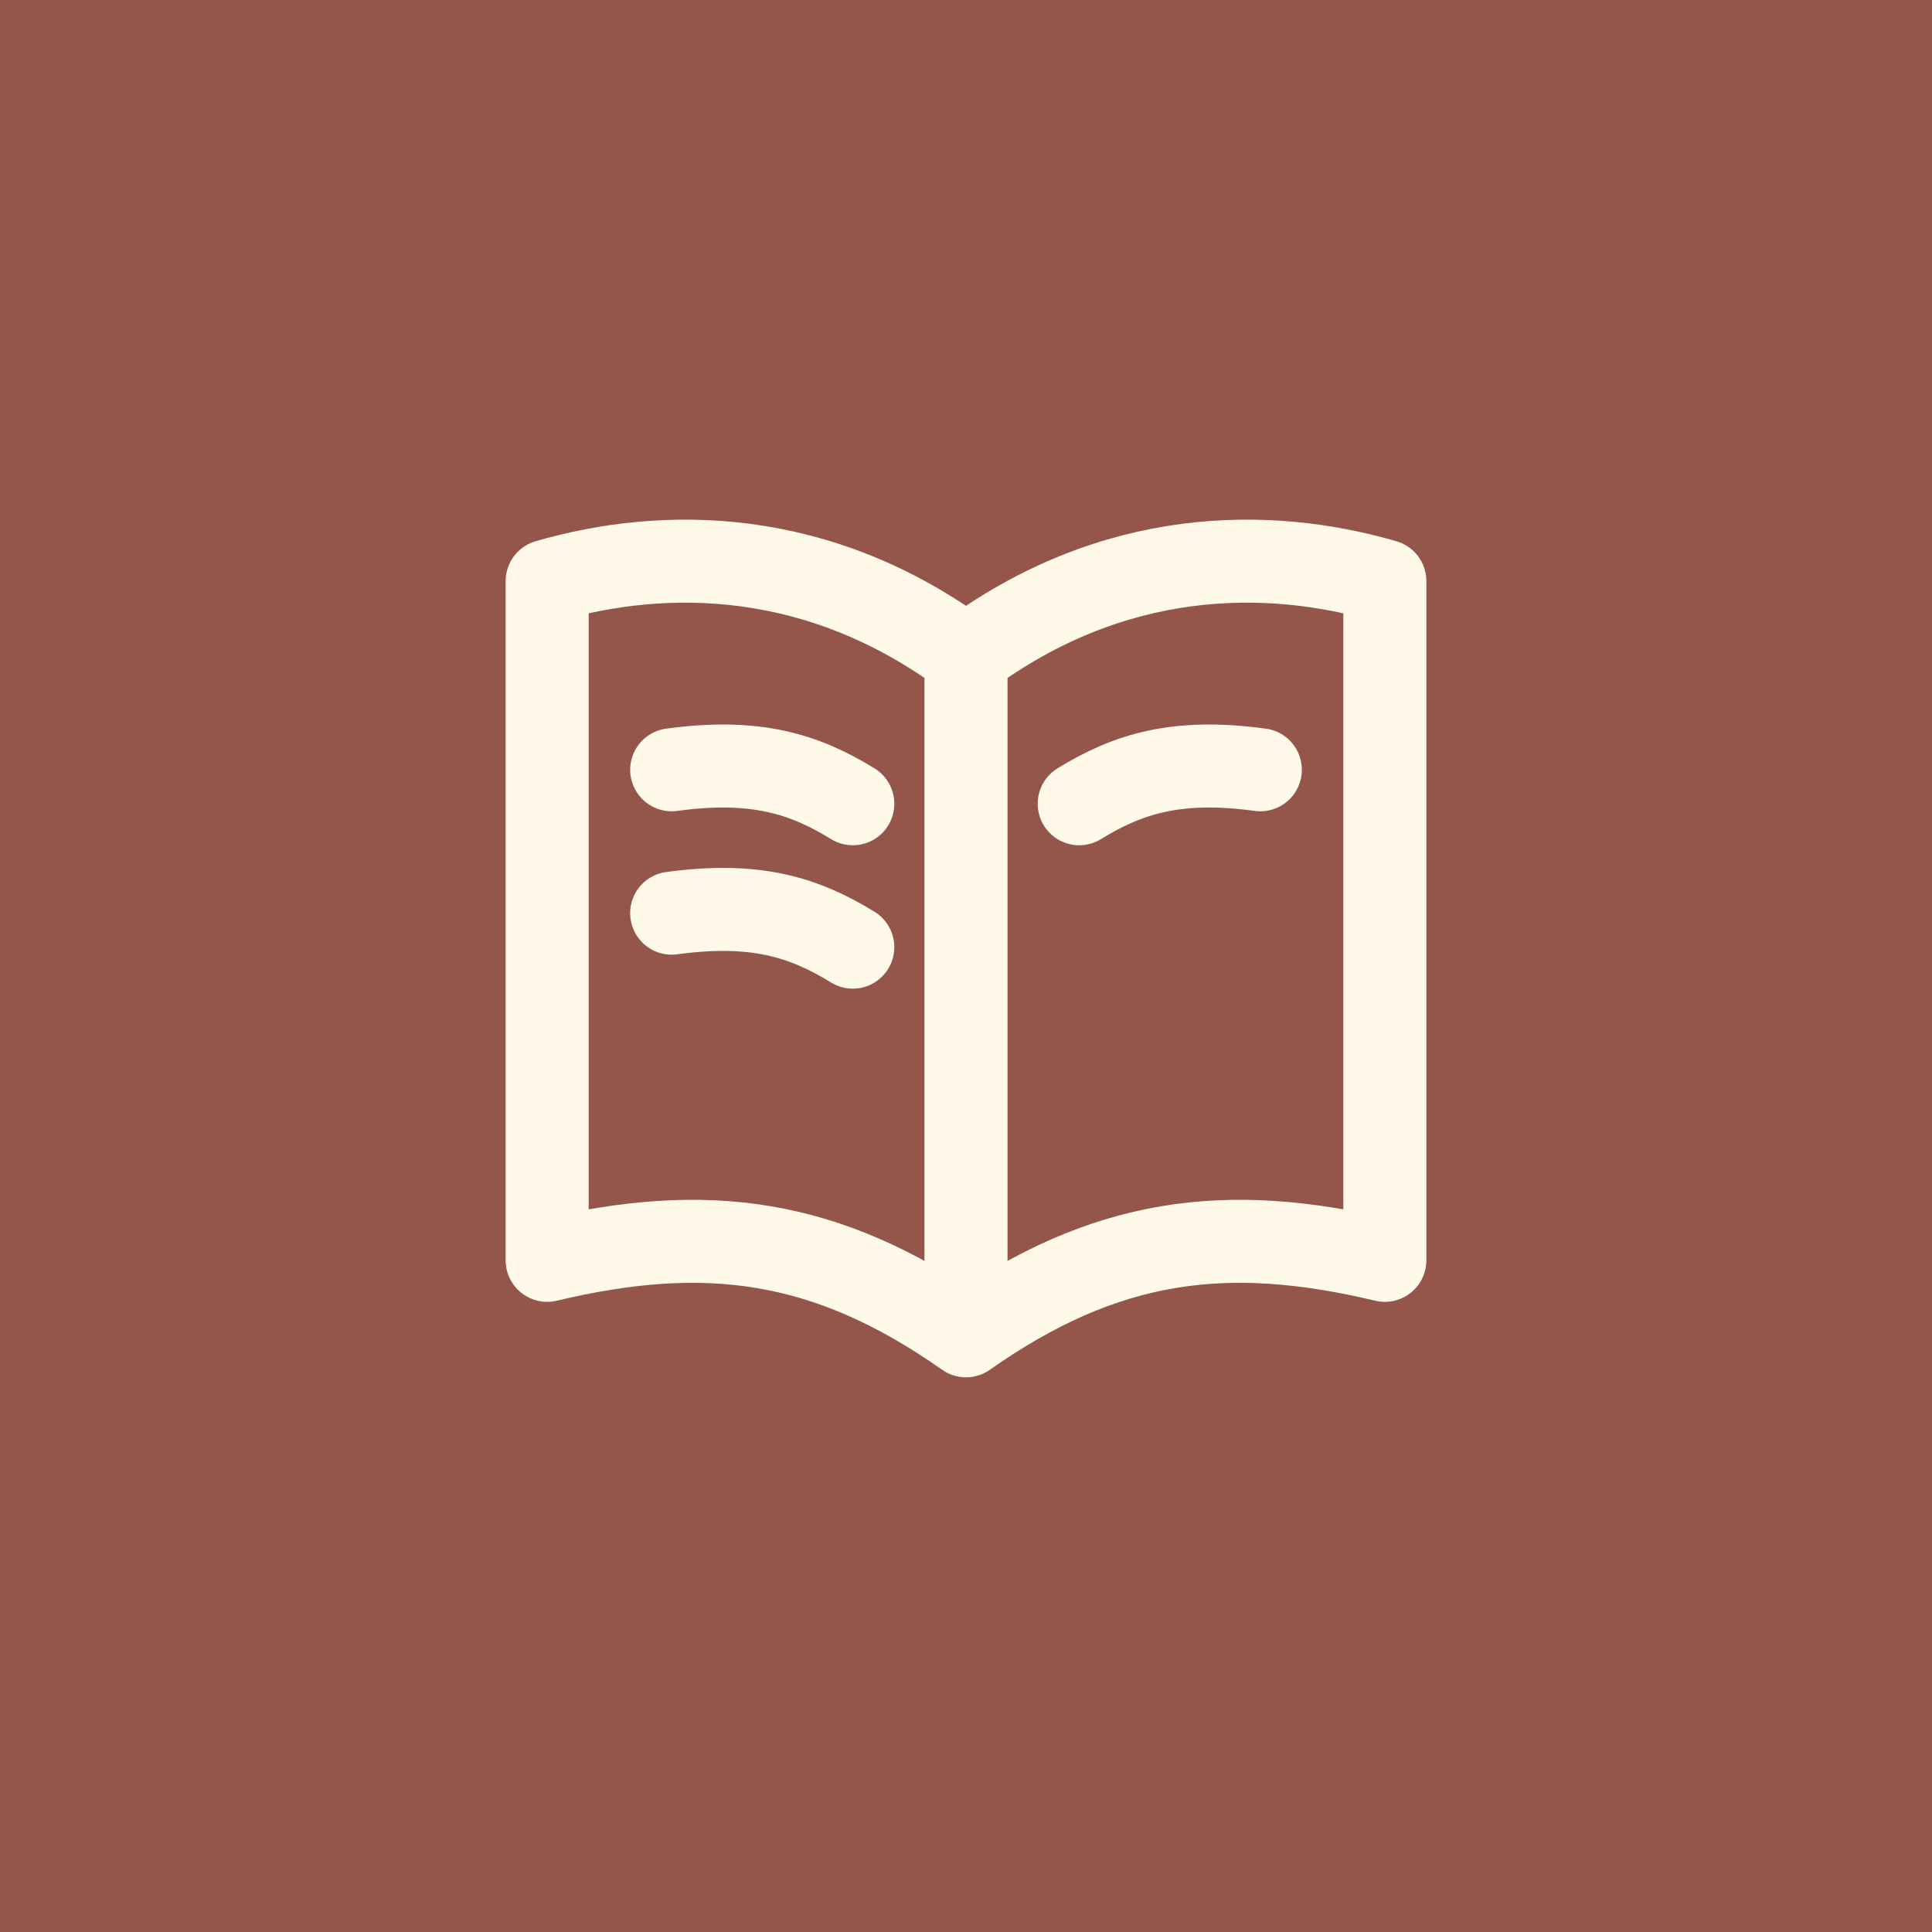
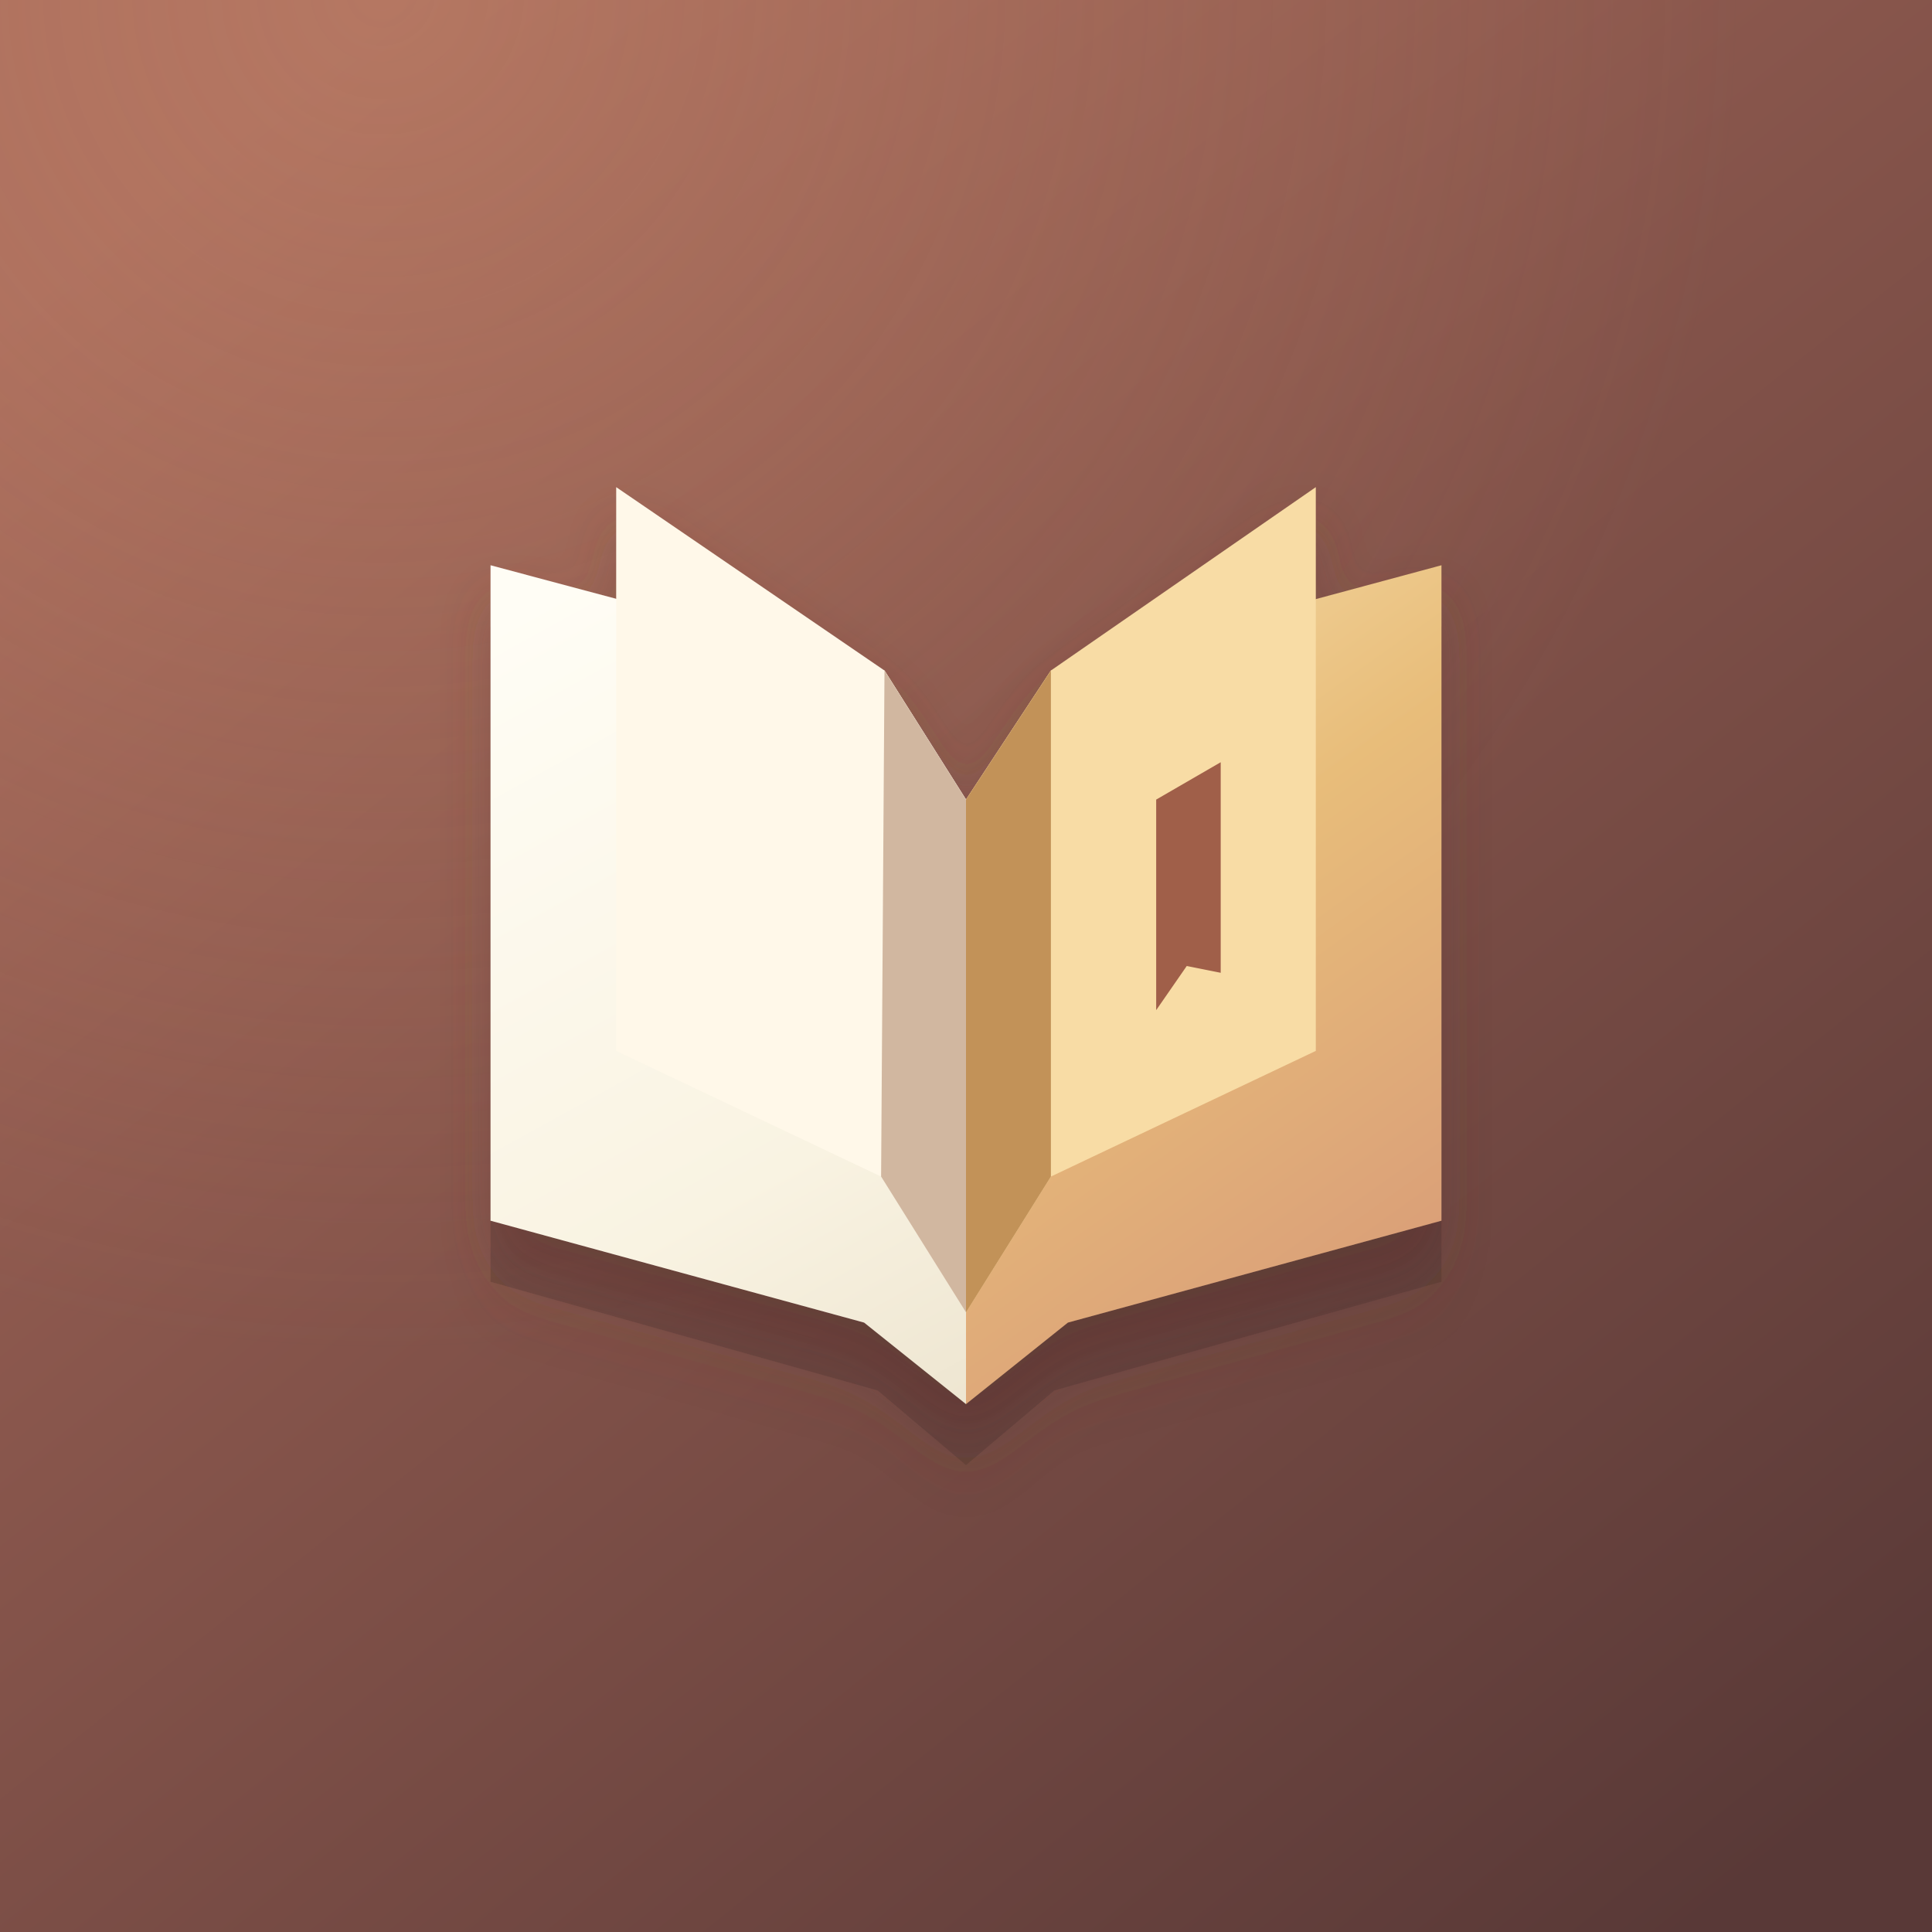
- <svg xmlns="http://www.w3.org/2000/svg" viewBox="0 0 512 512">
-   <rect width="512" height="512" rx="0" fill="#94564b" />
-   <g fill="none" stroke="#fff9e9" stroke-width="22" stroke-linecap="round" stroke-linejoin="round">
-     <path d="M256 174c-39-29-80-29-111-20v180c42-10 74-6 111 20 37-26 69-30 111-20V154c-31-9-72-9-111 20v180Z" />
-     <path d="M178 204c22-3 35 1 48 9M178 242c22-3 35 1 48 9M286 213c13-8 26-12 48-9" />
+ <svg xmlns="http://www.w3.org/2000/svg" viewBox="0 0 512 512" role="img" aria-label="Readlane logo">
+   <defs>
+     <linearGradient id="tile" x1="64" y1="32" x2="448" y2="512" gradientUnits="userSpaceOnUse">
+       <stop stop-color="#a66859" />
+       <stop offset="1" stop-color="#593937" />
+     </linearGradient>
+     <linearGradient id="ivory" x1="180" y1="120" x2="340" y2="410" gradientUnits="userSpaceOnUse">
+       <stop stop-color="#fffdf5" />
+       <stop offset=".55" stop-color="#f9f3e2" />
+       <stop offset="1" stop-color="#e6dcc5" />
+     </linearGradient>
+     <linearGradient id="accent" x1="160" y1="120" x2="352" y2="390" gradientUnits="userSpaceOnUse">
+       <stop stop-color="#fff0c6" />
+       <stop offset=".55" stop-color="#e8bd7a" />
+       <stop offset="1" stop-color="#d89b78" />
+     </linearGradient>
+     <radialGradient id="light" cx=".2" cy="0" r="1">
+       <stop stop-color="#d89b78" stop-opacity=".3" />
+       <stop offset=".7" stop-color="#d89b78" stop-opacity="0" />
+     </radialGradient>
+     <filter id="lift" x="-30%" y="-30%" width="160%" height="180%">
+       <feDropShadow dx="0" dy="9" stdDeviation="8" flood-color="#593937" flood-opacity=".27" />
+     </filter>
+   </defs>
+   <rect width="512" height="512" rx="0" fill="url(#tile)" />
+   <rect width="512" height="512" rx="0" fill="url(#light)" />
+   <g transform="translate(25.6 25.6) scale(.9)" filter="url(#lift)">
+     <path d="m116 148 116 31 24 38 25-38 115-31v193l-114 32-26 22-26-22-114-32Z" fill="#3e2829" opacity=".25" transform="translate(0 8)" />
+     <path d="m116 138 116 31 24 38v178l-30-24-110-30Z" fill="url(#ivory)" />
+     <path d="m396 138-115 31-25 38v178l30-24 110-30Z" fill="url(#accent)" />
+     <path d="m153 115 79 54 24 38v151l-25-40-78-37Z" fill="#fff8e9" />
+     <path d="m359 115-78 54-25 38v151l25-40 78-37Z" fill="#f8dca5" />
+     <path d="m232 169 24 38v151l-25-40Z" fill="#d1b7a0" />
+     <path d="m281 169-25 38v151l25-40Z" fill="#c29259" />
+     <path d="m312 207 19-11v62l-10-2-9 13Z" fill="#a05e49" />
  </g>
</svg>
